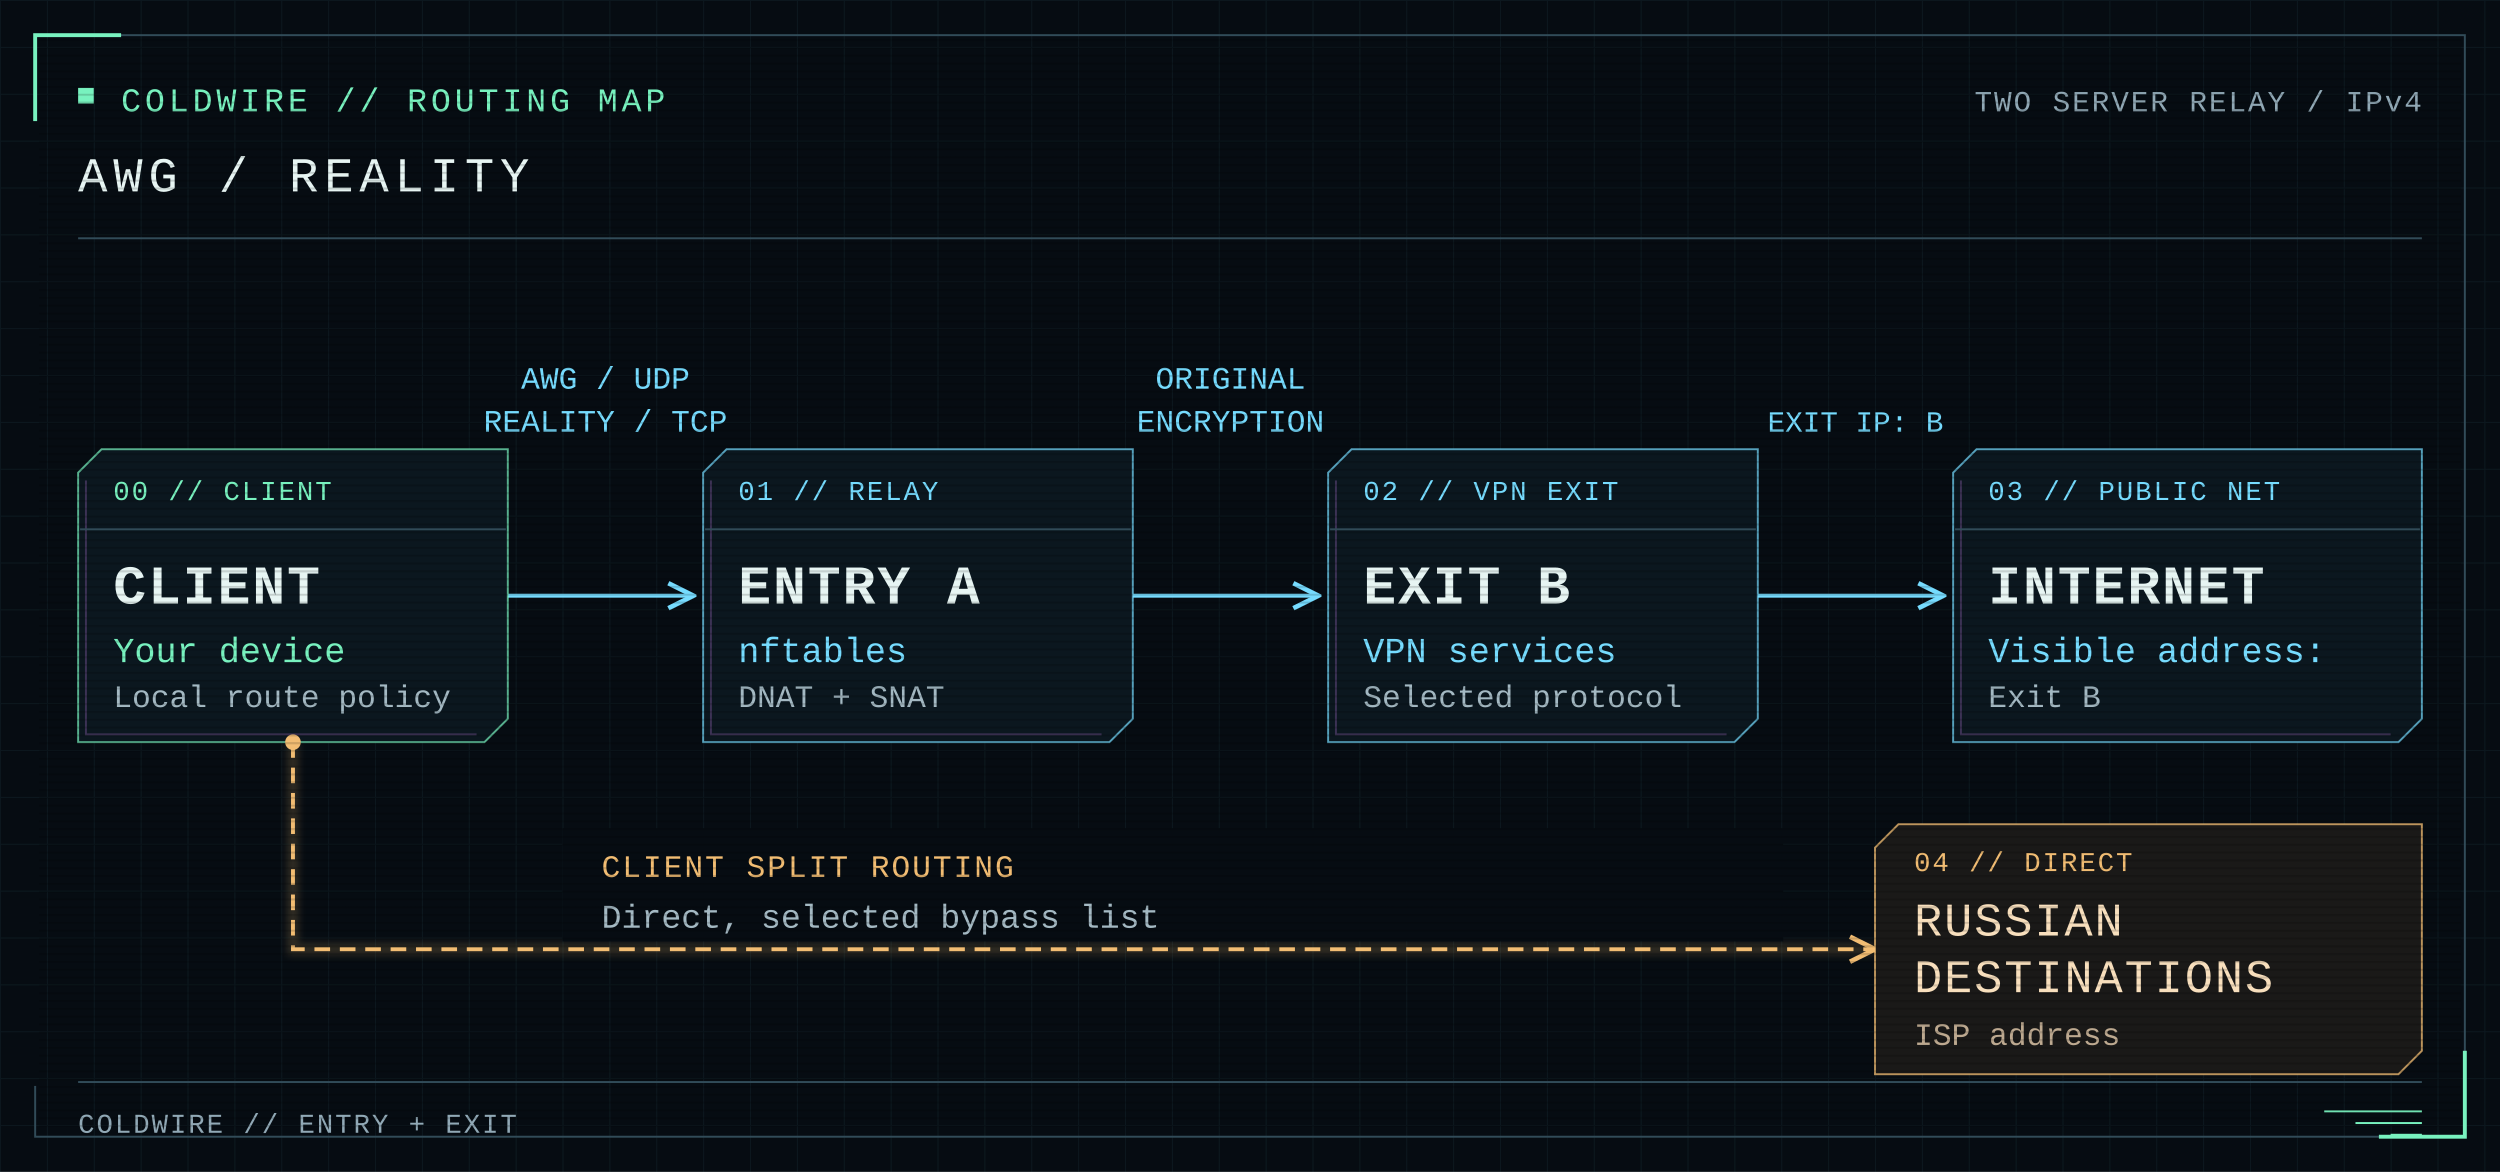
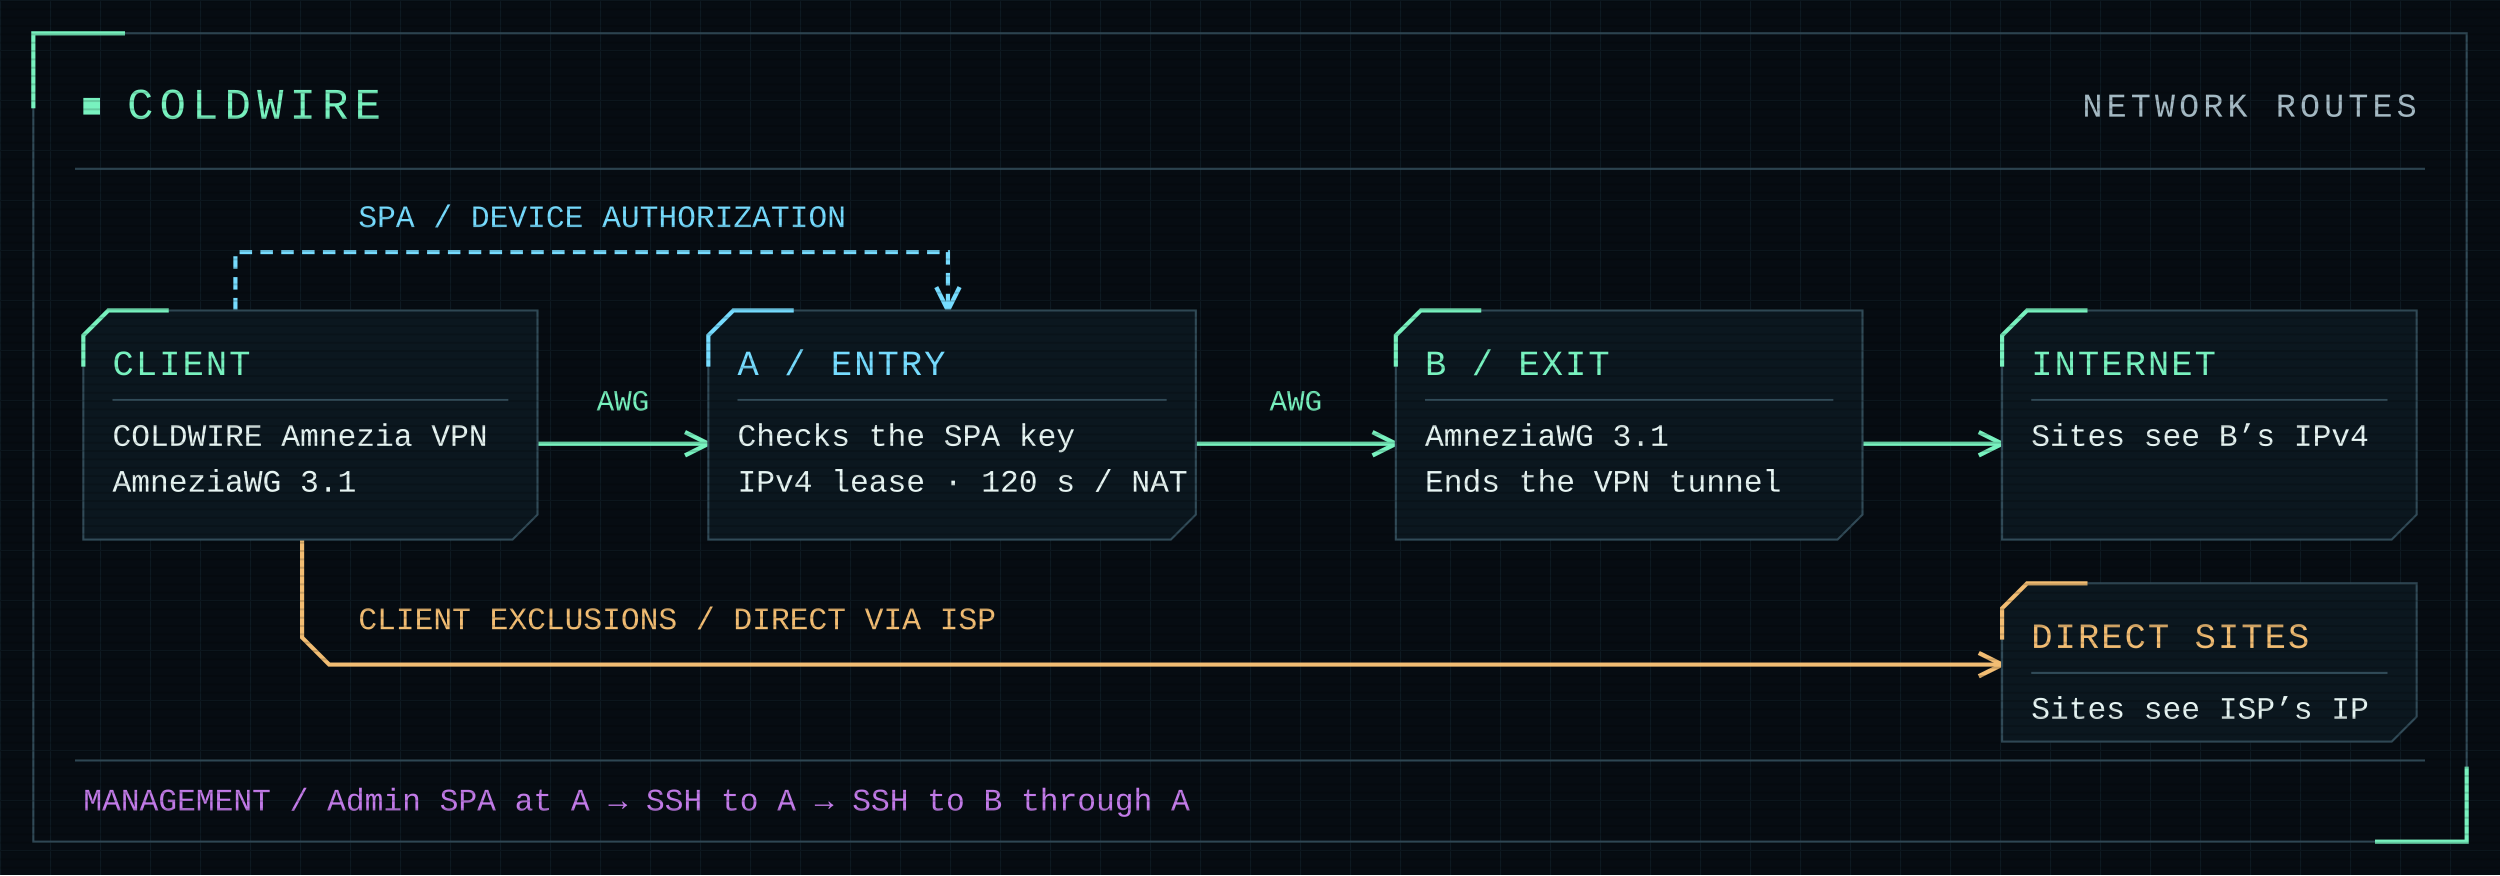
- <svg xmlns="http://www.w3.org/2000/svg" width="1280" height="600" viewBox="0 0 1280 600" role="img" aria-labelledby="title desc" xml:lang="en">
+ <svg xmlns="http://www.w3.org/2000/svg" width="1200" height="420" viewBox="0 0 1200 420" role="img" aria-labelledby="title desc" xml:lang="en">
  <defs>
    <pattern id="grid" width="24" height="24" patternUnits="userSpaceOnUse">
-       <path d="M24 0H0V24" fill="none" stroke="#76dcff" stroke-opacity=".055" />
+       <path d="M24 0H0V24" fill="none" stroke="#76dcff" stroke-opacity=".07" />
    </pattern>
    <pattern id="scan" width="4" height="4" patternUnits="userSpaceOnUse">
-       <path d="M0 .5H4" stroke="#000" stroke-opacity=".16" />
+       <path d="M0 .5H4" stroke="#000" stroke-opacity=".15" />
    </pattern>
-     <filter id="glow" x="-30%" y="-40%" width="160%" height="180%">
-       <feGaussianBlur stdDeviation="2" />
-     </filter>
-     <marker id="arrow" viewBox="0 0 10 10" refX="9" refY="5" markerWidth="8" markerHeight="8" orient="auto-start-reverse">
+     <marker id="mint" viewBox="0 0 10 10" refX="9" refY="5" markerWidth="7" markerHeight="7" orient="auto">
+       <path d="M1 1L9 5L1 9" fill="none" stroke="#78f2bf" stroke-width="1.5" />
+     </marker>
+     <marker id="cyan" viewBox="0 0 10 10" refX="9" refY="5" markerWidth="7" markerHeight="7" orient="auto">
      <path d="M1 1L9 5L1 9" fill="none" stroke="#76dcff" stroke-width="1.5" />
    </marker>
-     <marker id="direct" viewBox="0 0 10 10" refX="9" refY="5" markerWidth="8" markerHeight="8" orient="auto-start-reverse">
+     <marker id="amber" viewBox="0 0 10 10" refX="9" refY="5" markerWidth="7" markerHeight="7" orient="auto">
      <path d="M1 1L9 5L1 9" fill="none" stroke="#f2bd73" stroke-width="1.5" />
    </marker>
  </defs>
-   <rect width="1280" height="600" fill="#060c12" />
-   <rect width="1280" height="600" fill="url(#grid)" />
-   <path d="M18 44V18H1262V582H18V556" fill="none" stroke="#314b58" />
-   <path d="M18 62V18H62M1218 582H1262V538" fill="none" stroke="#78f2bf" stroke-width="2" />
-   <path d="M40 122H1240M40 554H1240" stroke="#314b58" />
-   <rect x="40" y="45" width="8" height="8" fill="#78f2bf" />
+   <rect width="1200" height="420" fill="#060c12" />
+   <rect width="1200" height="420" fill="url(#grid)" />
+   <rect x="16" y="16" width="1168" height="388" fill="none" stroke="#314b58" />
+   <path d="M16 52V16H60M1140 404H1184V368" fill="none" stroke="#78f2bf" stroke-width="2" />
+   <path d="M36 81H1164M36 365H1164" stroke="#314b58" />
  <g font-family="Consolas, Liberation Mono, Menlo, monospace">
-     <text x="62" y="57" fill="#78f2bf" font-size="17" letter-spacing="2">COLDWIRE // ROUTING MAP</text>
-     <text x="40" y="98" fill="#e7f5f3" font-size="25" letter-spacing="3">AWG / REALITY</text>
-     <text x="1240" y="57" text-anchor="end" fill="#91a9b6" font-size="15" letter-spacing="1">TWO SERVER RELAY / IPv4</text>
-     <path d="M260 305H360M580 305H680M900 305H1000" fill="none" stroke="#76dcff" stroke-width="7" stroke-opacity=".22" filter="url(#glow)" />
-     <path d="M260 305H355" fill="none" stroke="#76dcff" stroke-width="2" marker-end="url(#arrow)" />
-     <path d="M580 305H675" fill="none" stroke="#76dcff" stroke-width="2" marker-end="url(#arrow)" />
-     <path d="M900 305H995" fill="none" stroke="#76dcff" stroke-width="2" marker-end="url(#arrow)" />
-     <path d="M150 380V486H960" fill="none" stroke="#f2bd73" stroke-width="6" stroke-opacity=".18" filter="url(#glow)" />
-     <path d="M150 380V486H960" fill="none" stroke="#f2bd73" stroke-width="2" stroke-dasharray="8 5" marker-end="url(#direct)" />
-     <g fill="#76dcff" font-size="16" text-anchor="middle">
-       <text x="310" y="199">AWG / UDP</text>
-       <text x="310" y="221">REALITY / TCP</text>
-       <text x="630" y="199">ORIGINAL</text>
-       <text x="630" y="221">ENCRYPTION</text>
-       <text x="950" y="221" font-size="15">EXIT IP: B</text>
-     </g>
-     <g>
-       <path d="M40 242L52 230H260V368L248 380H40Z" fill="#0b171f" stroke="#78f2bf" stroke-opacity=".7" />
-       <path d="M44 246V376H244" fill="none" stroke="#c27be8" stroke-opacity=".27" />
-       <path d="M41 271H259" stroke="#314b58" />
-       <text x="58" y="256" fill="#78f2bf" font-size="14" letter-spacing="1">00 // CLIENT</text>
-       <text x="58" y="309" fill="#e7f5f3" font-size="28" font-weight="bold" letter-spacing="1">CLIENT</text>
-       <text x="58" y="339" fill="#78f2bf" font-size="18">Your device</text>
-       <text x="58" y="362" fill="#a4b9c3" font-size="16">Local route policy</text>
-     </g>
-     <g>
-       <path d="M360 242L372 230H580V368L568 380H360Z" fill="#0b171f" stroke="#76dcff" stroke-opacity=".7" />
-       <path d="M364 246V376H564" fill="none" stroke="#c27be8" stroke-opacity=".27" />
-       <path d="M361 271H579" stroke="#314b58" />
-       <text x="378" y="256" fill="#76dcff" font-size="14" letter-spacing="1">01 // RELAY</text>
-       <text x="378" y="309" fill="#e7f5f3" font-size="28" font-weight="bold" letter-spacing="1">ENTRY A</text>
-       <text x="378" y="339" fill="#76dcff" font-size="18">nftables</text>
-       <text x="378" y="362" fill="#a4b9c3" font-size="16">DNAT + SNAT</text>
-     </g>
-     <g>
-       <path d="M680 242L692 230H900V368L888 380H680Z" fill="#0b171f" stroke="#76dcff" stroke-opacity=".7" />
-       <path d="M684 246V376H884" fill="none" stroke="#c27be8" stroke-opacity=".27" />
-       <path d="M681 271H899" stroke="#314b58" />
-       <text x="698" y="256" fill="#76dcff" font-size="14" letter-spacing="1">02 // VPN EXIT</text>
-       <text x="698" y="309" fill="#e7f5f3" font-size="28" font-weight="bold" letter-spacing="1">EXIT B</text>
-       <text x="698" y="339" fill="#76dcff" font-size="18">VPN services</text>
-       <text x="698" y="362" fill="#a4b9c3" font-size="16">Selected protocol</text>
-     </g>
-     <g>
-       <path d="M1000 242L1012 230H1240V368L1228 380H1000Z" fill="#0b171f" stroke="#76dcff" stroke-opacity=".7" />
-       <path d="M1004 246V376H1224" fill="none" stroke="#c27be8" stroke-opacity=".27" />
-       <path d="M1001 271H1239" stroke="#314b58" />
-       <text x="1018" y="256" fill="#76dcff" font-size="14" letter-spacing="1">03 // PUBLIC NET</text>
-       <text x="1018" y="309" fill="#e7f5f3" font-size="28" font-weight="bold" letter-spacing="1">INTERNET</text>
-       <text x="1018" y="339" fill="#76dcff" font-size="18">Visible address:</text>
-       <text x="1018" y="362" fill="#a4b9c3" font-size="16">Exit B</text>
-     </g>
-     <circle cx="150" cy="380" r="4" fill="#f2bd73" />
-     <rect x="288" y="424" width="625" height="58" fill="#060c12" />
-     <text x="308" y="449" fill="#f2bd73" font-size="16" letter-spacing="1">CLIENT SPLIT ROUTING</text>
-     <text x="308" y="475" fill="#a4b9c3" font-size="17">Direct, selected bypass list</text>
-     <g>
-       <path d="M960 434L972 422H1240V538L1228 550H960Z" fill="#1a1918" stroke="#f2bd73" stroke-opacity=".75" />
-       <text x="980" y="446" fill="#f2bd73" font-size="14" letter-spacing="1">04 // DIRECT</text>
-       <text x="980" y="479" fill="#f8dfbd" font-size="24" letter-spacing="1">RUSSIAN</text>
-       <text x="980" y="508" fill="#f8dfbd" font-size="24" letter-spacing="1">DESTINATIONS</text>
-       <text x="980" y="535" fill="#bda990" font-size="16">ISP address</text>
-     </g>
-     <text x="40" y="580" fill="#91a9b6" font-size="14" letter-spacing="1">COLDWIRE // ENTRY + EXIT</text>
-     <path d="M1190 569H1240M1206 575H1240M1224 581H1240" stroke="#78f2bf" />
+     <rect x="40" y="47" width="8" height="8" fill="#78f2bf" />
+     <text x="61" y="57" fill="#78f2bf" font-size="21" letter-spacing="3">COLDWIRE</text>
+     <text x="1160" y="56" fill="#a4b9c3" font-size="16" letter-spacing="2" text-anchor="end">NETWORK ROUTES</text>
+     <text x="172" y="109" fill="#76dcff" font-size="15">SPA / DEVICE AUTHORIZATION</text>
+     <path d="M113 149V121H455V149" fill="none" stroke="#76dcff" stroke-width="2" marker-end="url(#cyan)" stroke-dasharray="6 4" />
+     <path d="M258 213H340" fill="none" stroke="#78f2bf" stroke-width="2" marker-end="url(#mint)" />
+     <text x="299" y="197" fill="#78f2bf" font-size="14" text-anchor="middle">AWG</text>
+     <path d="M574 213H670" fill="none" stroke="#78f2bf" stroke-width="2" marker-end="url(#mint)" />
+     <text x="622" y="197" fill="#78f2bf" font-size="14" text-anchor="middle">AWG</text>
+     <path d="M894 213H961" fill="none" stroke="#78f2bf" stroke-width="2" marker-end="url(#mint)" />
+     <path d="M145 259V306L158 319H961" fill="none" stroke="#f2bd73" stroke-width="2" marker-end="url(#amber)" />
+     <text x="172" y="302" fill="#f2bd73" font-size="15">CLIENT EXCLUSIONS / DIRECT VIA ISP</text>
+     <path d="M40 161l12 -12h206v98l-12 12h-206z" fill="#0b171f" stroke="#314b58" />
+     <path d="M40 176v-15l12 -12h29" fill="none" stroke="#78f2bf" stroke-width="2" />
+     <text x="54" y="180" fill="#78f2bf" font-size="17" letter-spacing="1">CLIENT</text>
+     <path d="M54 192h190" stroke="#314b58" />
+     <text x="54" y="214" fill="#e7f5f3" font-size="15">COLDWIRE Amnezia VPN</text>
+     <text x="54" y="236" fill="#e7f5f3" font-size="15">AmneziaWG 3.1</text>
+     <path d="M340 161l12 -12h222v98l-12 12h-222z" fill="#0b171f" stroke="#314b58" />
+     <path d="M340 176v-15l12 -12h29" fill="none" stroke="#76dcff" stroke-width="2" />
+     <text x="354" y="180" fill="#76dcff" font-size="17" letter-spacing="1">A / ENTRY</text>
+     <path d="M354 192h206" stroke="#314b58" />
+     <text x="354" y="214" fill="#e7f5f3" font-size="15">Checks the SPA key</text>
+     <text x="354" y="236" fill="#e7f5f3" font-size="15">IPv4 lease · 120 s / NAT</text>
+     <path d="M670 161l12 -12h212v98l-12 12h-212z" fill="#0b171f" stroke="#314b58" />
+     <path d="M670 176v-15l12 -12h29" fill="none" stroke="#78f2bf" stroke-width="2" />
+     <text x="684" y="180" fill="#78f2bf" font-size="17" letter-spacing="1">B / EXIT</text>
+     <path d="M684 192h196" stroke="#314b58" />
+     <text x="684" y="214" fill="#e7f5f3" font-size="15">AmneziaWG 3.1</text>
+     <text x="684" y="236" fill="#e7f5f3" font-size="15">Ends the VPN tunnel</text>
+     <path d="M961 161l12 -12h187v98l-12 12h-187z" fill="#0b171f" stroke="#314b58" />
+     <path d="M961 176v-15l12 -12h29" fill="none" stroke="#78f2bf" stroke-width="2" />
+     <text x="975" y="180" fill="#78f2bf" font-size="17" letter-spacing="1">INTERNET</text>
+     <path d="M975 192h171" stroke="#314b58" />
+     <text x="975" y="214" fill="#e7f5f3" font-size="15">Sites see B’s IPv4</text>
+     <path d="M961 292l12 -12h187v64l-12 12h-187z" fill="#0b171f" stroke="#314b58" />
+     <path d="M961 307v-15l12 -12h29" fill="none" stroke="#f2bd73" stroke-width="2" />
+     <text x="975" y="311" fill="#f2bd73" font-size="17" letter-spacing="1">DIRECT SITES</text>
+     <path d="M975 323h171" stroke="#314b58" />
+     <text x="975" y="345" fill="#e7f5f3" font-size="15">Sites see ISP’s IP</text>
+     <text x="40" y="389" fill="#c27be8" font-size="15">MANAGEMENT /  Admin SPA at A  →  SSH to A  →  SSH to B through A</text>
  </g>
-   <rect x="20" y="20" width="1240" height="560" fill="url(#scan)" pointer-events="none" />
+   <rect width="1200" height="420" fill="url(#scan)" />
</svg>
